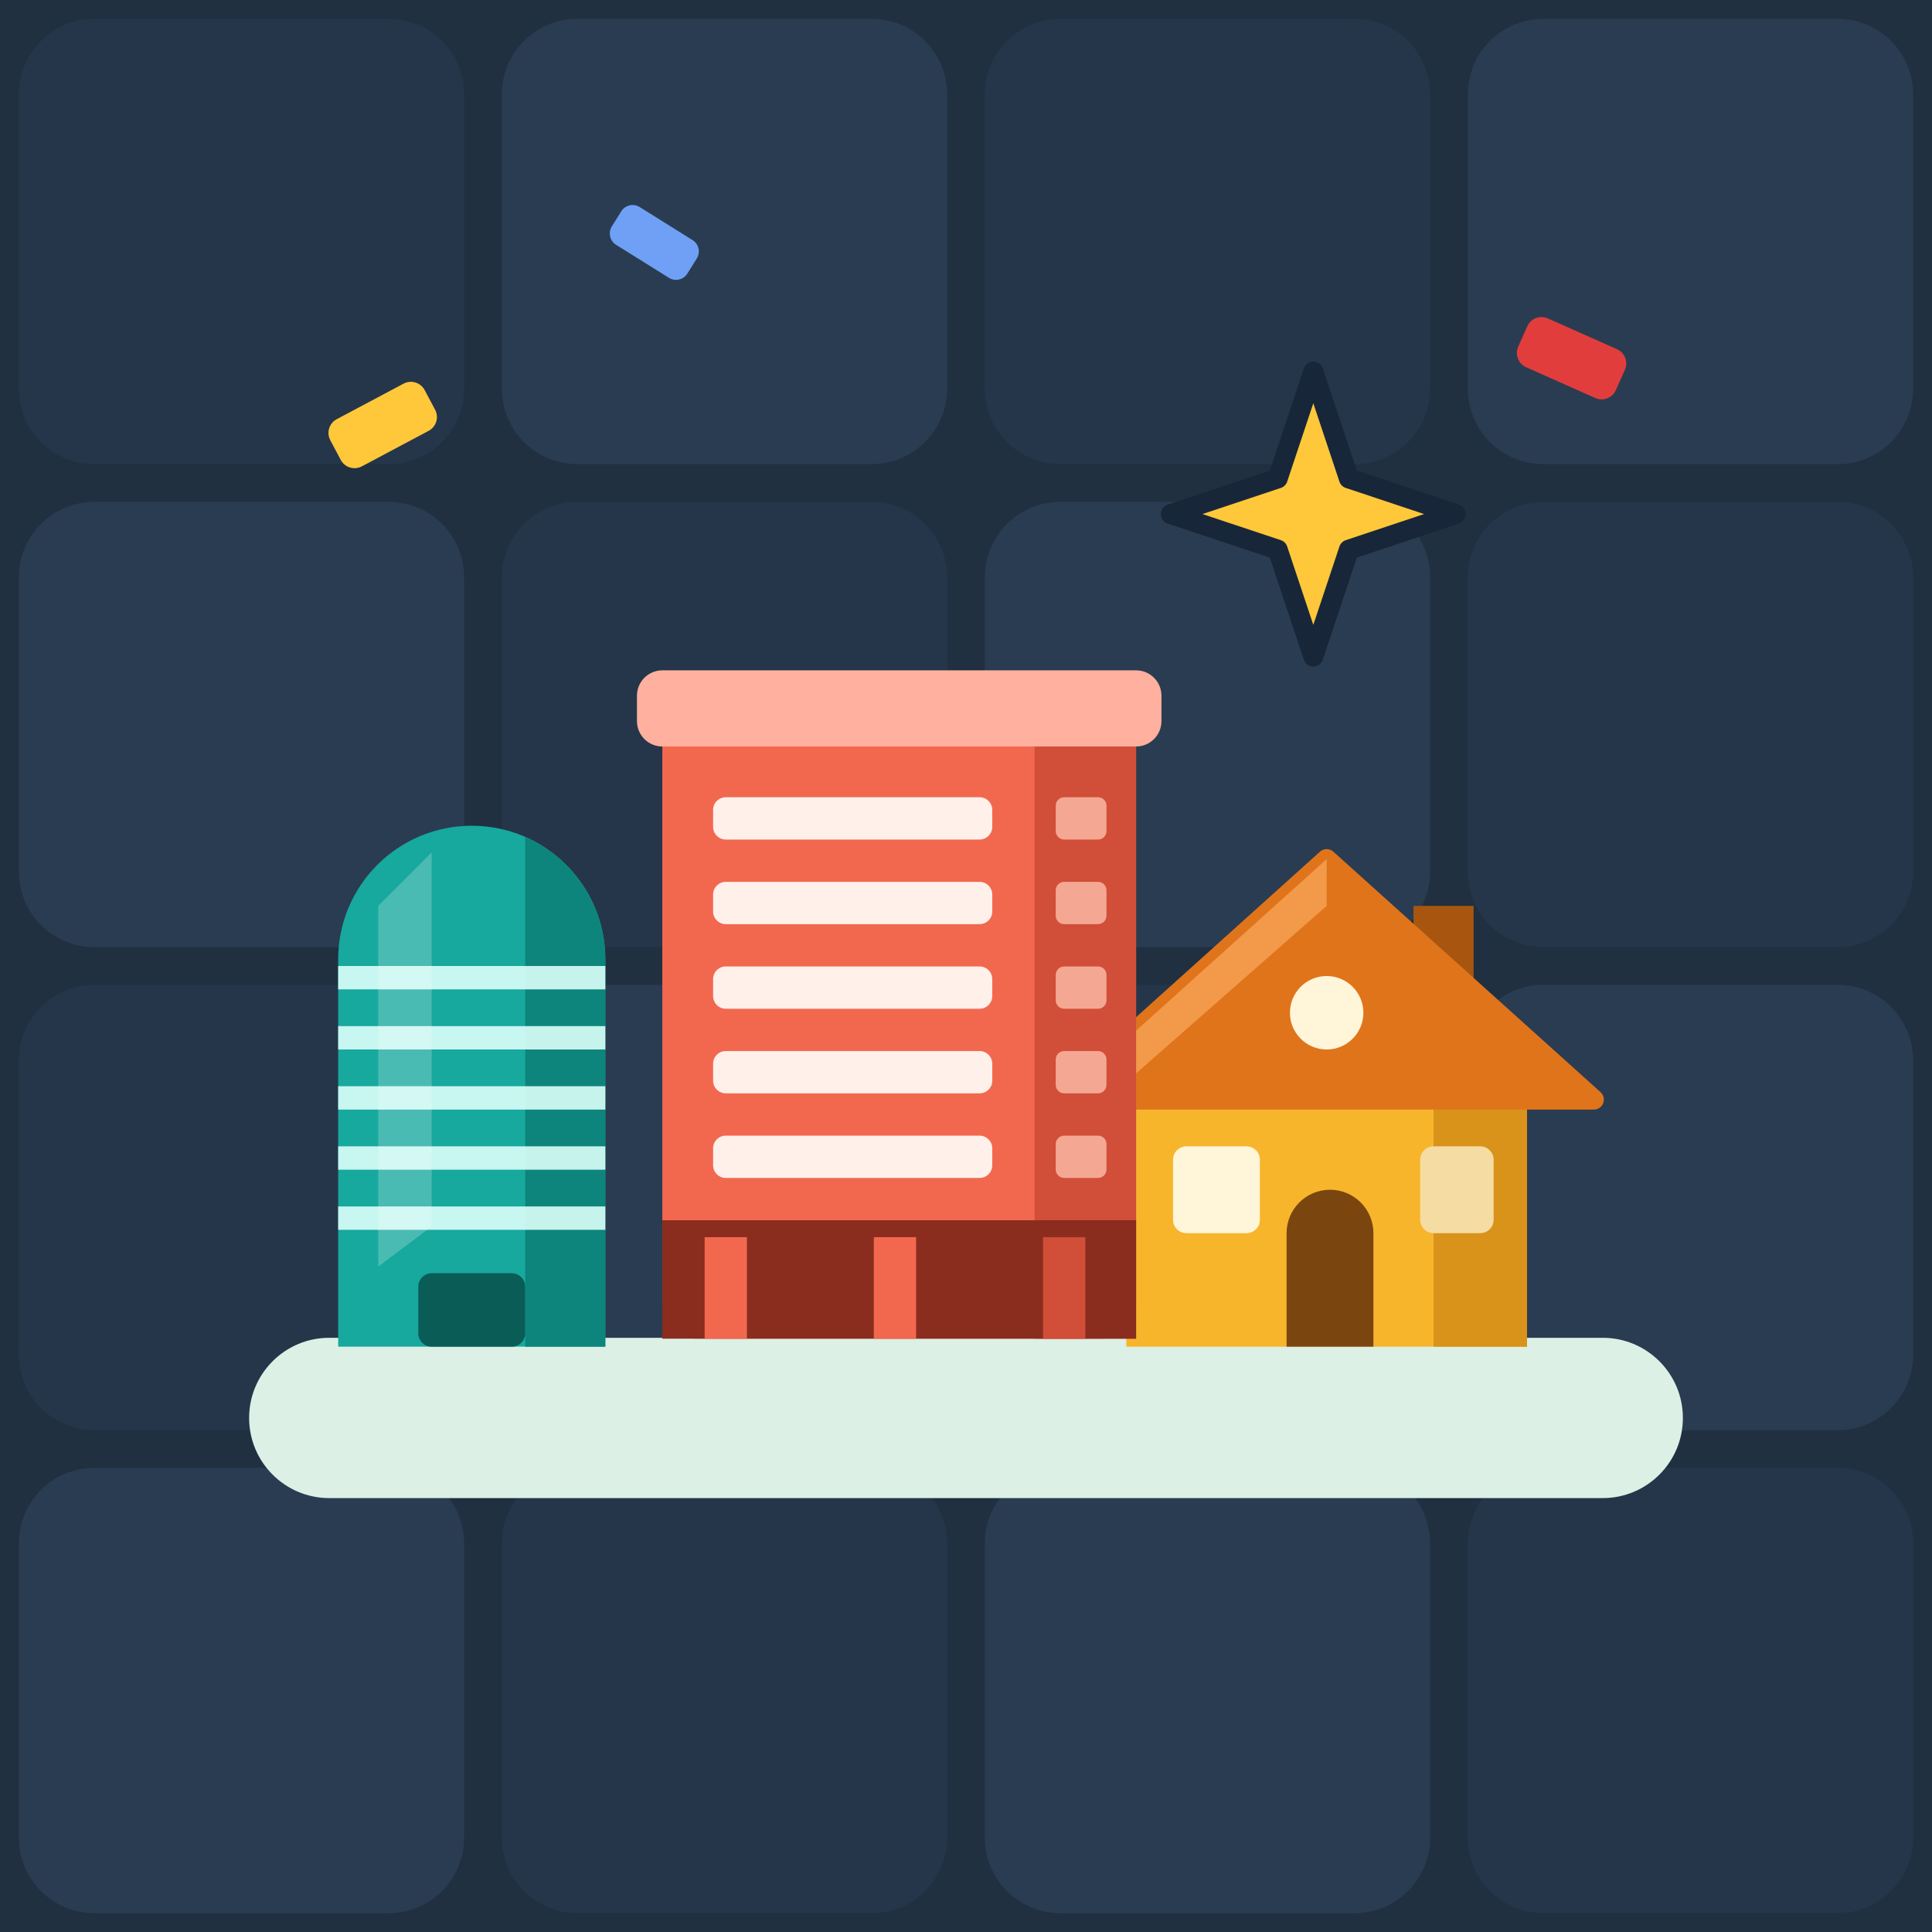
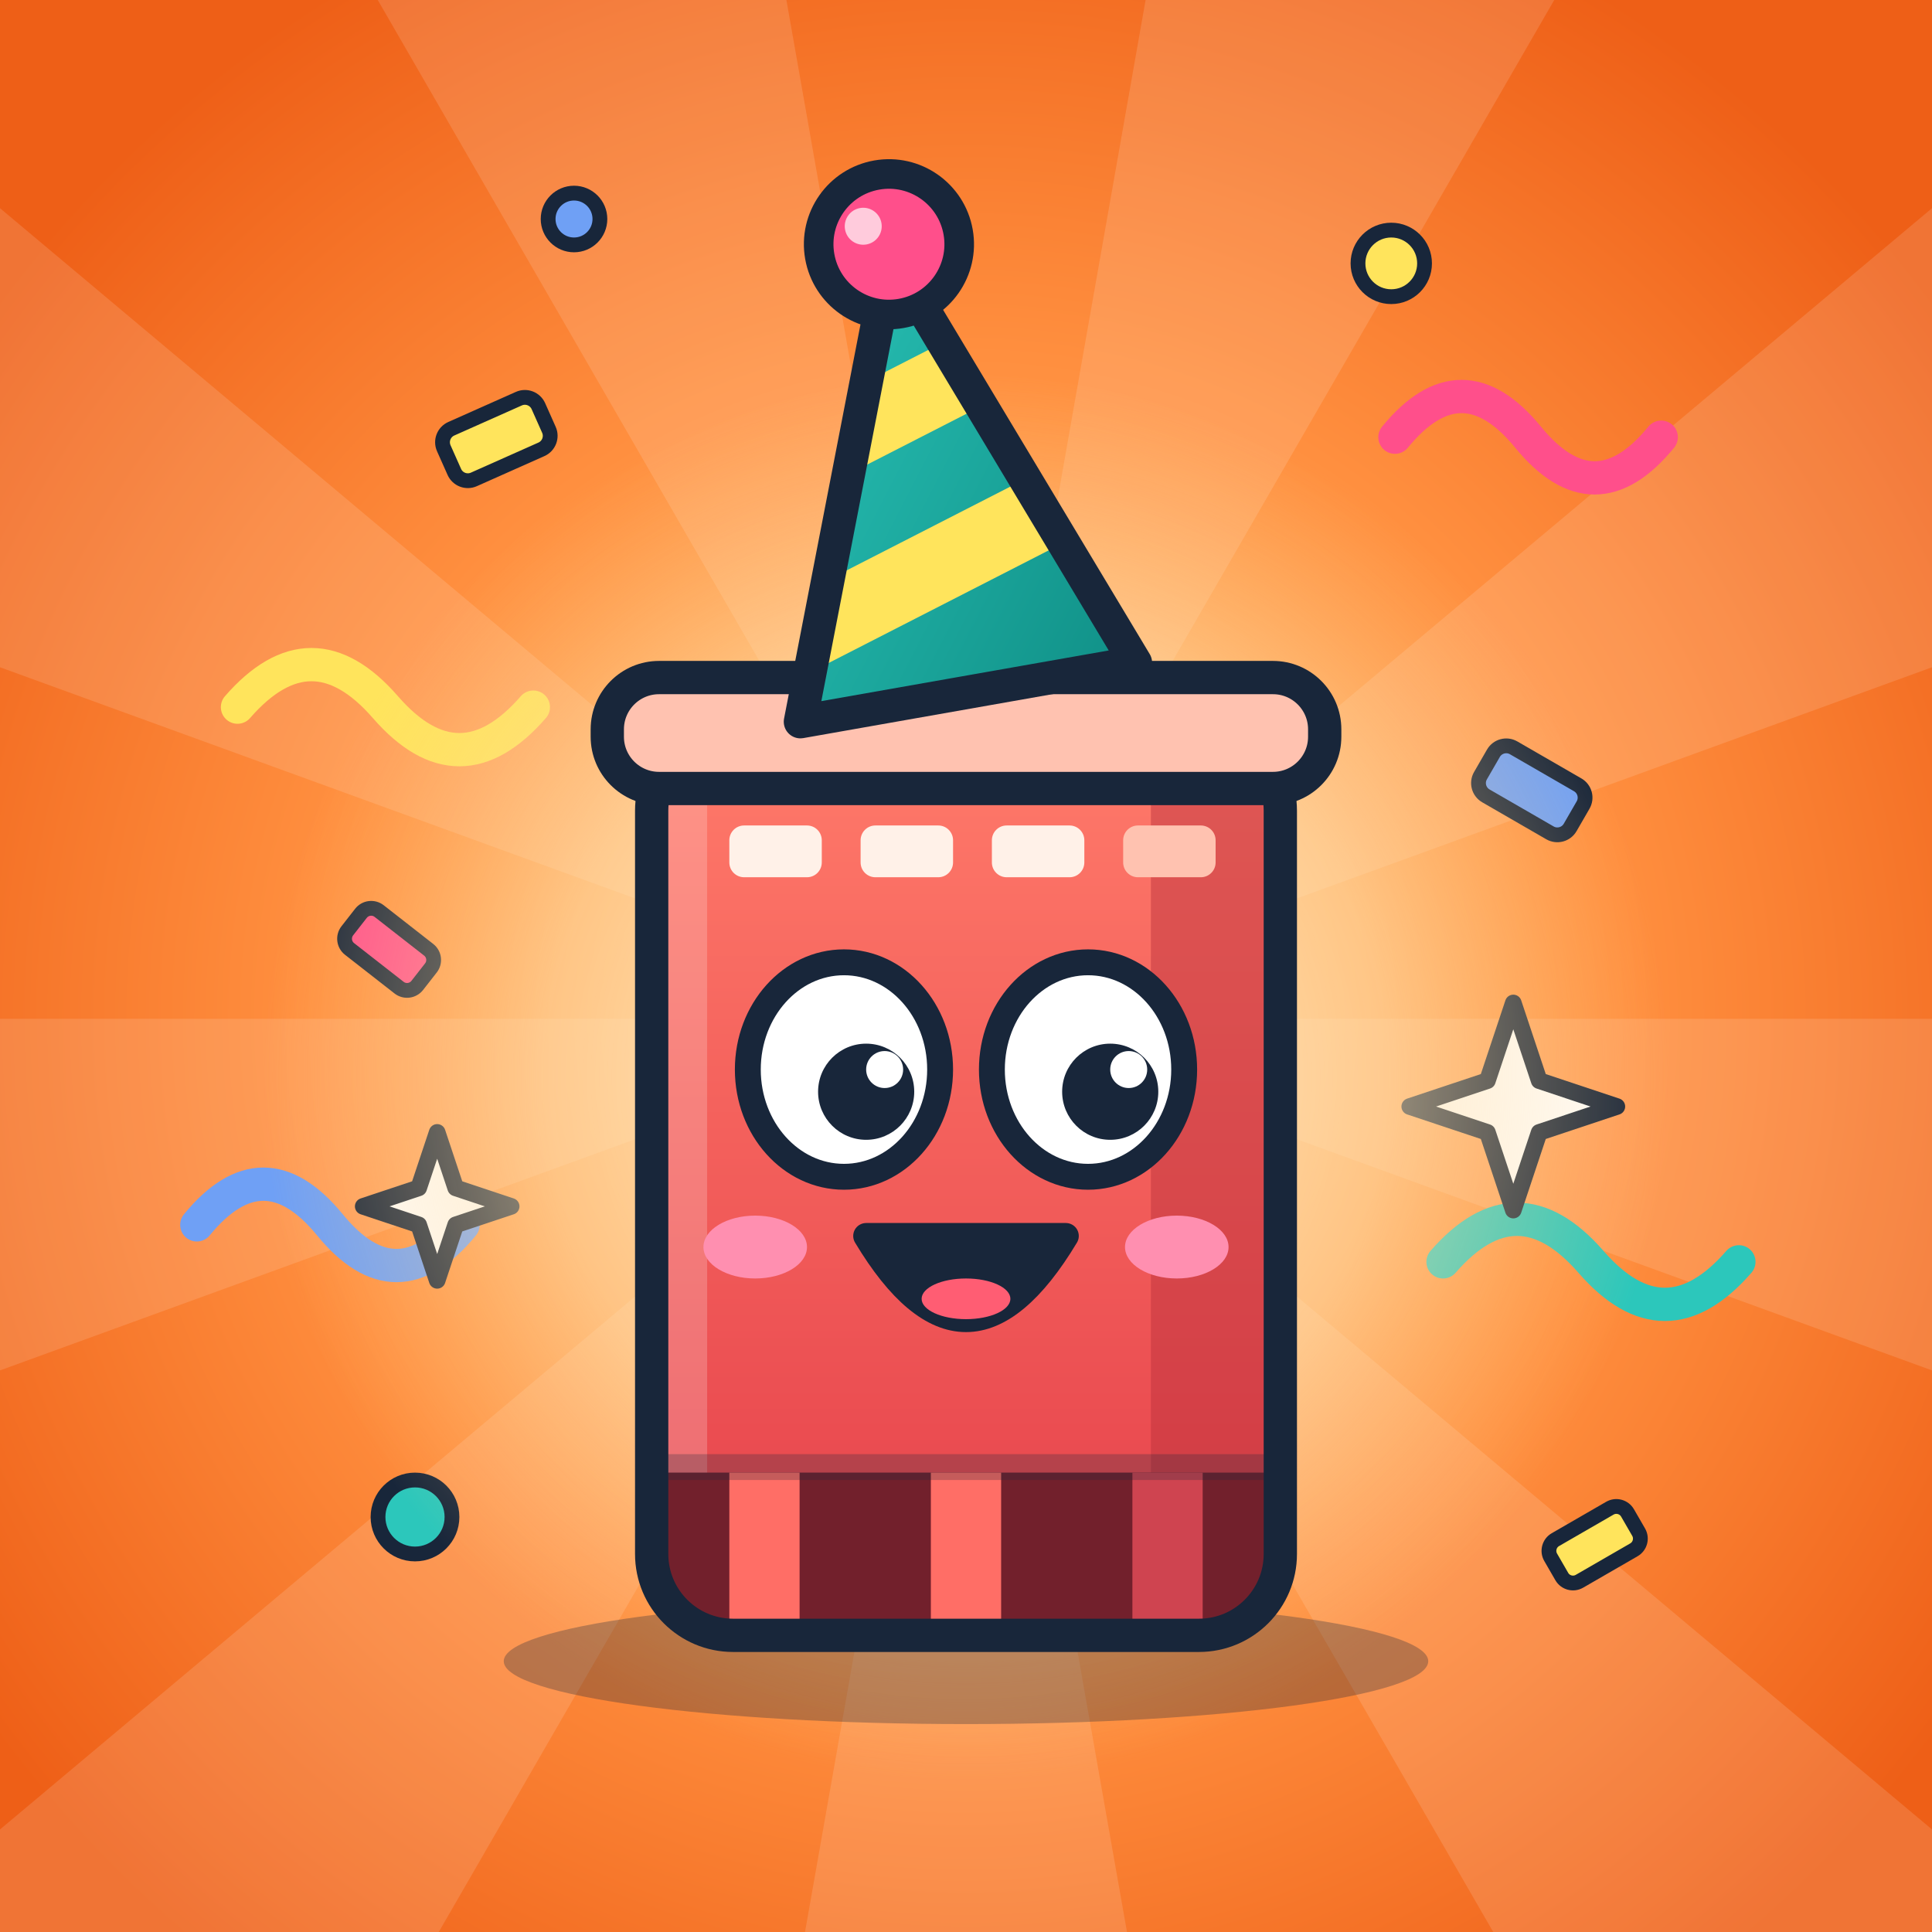
<svg xmlns="http://www.w3.org/2000/svg" viewBox="0 0 1024 1024" width="1024" height="1024">
  <defs>
-     <symbol id="hdb" viewBox="0 0 100 100">
-       <rect x="22" y="14" width="56" height="74" rx="4" fill="#F2684F" />
-       <path d="M66 14 H74 A4 4 0 0 1 78 18 V88 H66 Z" fill="#D14E38" />
-       <rect x="19" y="9" width="62" height="9" rx="3" fill="#FFB09E" />
-       <g fill="#FFF0EA">
-         <rect x="28" y="24" width="33" height="5" rx="1.5" />
-         <rect x="28" y="34" width="33" height="5" rx="1.5" />
-         <rect x="28" y="44" width="33" height="5" rx="1.5" />
-         <rect x="28" y="54" width="33" height="5" rx="1.5" />
-         <rect x="28" y="64" width="33" height="5" rx="1.5" />
-       </g>
-       <g fill="#F4A893">
-         <rect x="68.5" y="24" width="6" height="5" rx="1" />
-         <rect x="68.5" y="34" width="6" height="5" rx="1" />
-         <rect x="68.5" y="44" width="6" height="5" rx="1" />
-         <rect x="68.5" y="54" width="6" height="5" rx="1" />
-         <rect x="68.5" y="64" width="6" height="5" rx="1" />
-       </g>
-       <rect x="22" y="74" width="56" height="14" fill="#8A2C1E" />
-       <g fill="#F2684F">
-         <rect x="27" y="76" width="5" height="12" />
-         <rect x="47" y="76" width="5" height="12" />
-       </g>
-       <rect x="67" y="76" width="5" height="12" fill="#D14E38" />
-     </symbol>
-     <symbol id="condo" viewBox="0 0 100 100">
-       <path d="M30 88 V30 A20 20 0 0 1 70 30 V88 Z" fill="#17A89E" />
-       <path d="M58 88 V11.7 A20 20 0 0 1 70 30 V88 Z" fill="#0D857C" />
-       <g fill="#DBFFFA" opacity=".9">
-         <rect x="30" y="31" width="40" height="3.5" />
-         <rect x="30" y="40" width="40" height="3.5" />
-         <rect x="30" y="49" width="40" height="3.5" />
-         <rect x="30" y="58" width="40" height="3.5" />
-         <rect x="30" y="67" width="40" height="3.5" />
-       </g>
-       <path d="M36 22 L44 14 L44 70 L36 76 Z" fill="#fff" opacity=".22" />
-       <rect x="42" y="77" width="16" height="11" rx="2" fill="#0A5C56" />
-     </symbol>
-     <symbol id="house" viewBox="0 0 100 100">
-       <rect x="63" y="22" width="9" height="18" fill="#A8560F" />
-       <rect x="20" y="46" width="60" height="42" fill="#F7B52C" />
-       <rect x="66" y="46" width="14" height="42" fill="#D9921A" />
-       <path d="M10 51 L50 15 L90 51 Z" fill="#E0741B" stroke="#E0741B" stroke-width="3" stroke-linejoin="round" />
-       <path d="M10 51 L50 15 L50 22 L17 51 Z" fill="#F29A4A" />
-       <circle cx="50" cy="38" r="5.5" fill="#FFF5D9" />
-       <rect x="27" y="58" width="13" height="13" rx="2" fill="#FFF5D9" />
-       <rect x="64" y="58" width="11" height="13" rx="2" fill="#F5DCA2" />
-       <path d="M44 88 V71 A6.5 6.5 0 0 1 57 71 V88 Z" fill="#7B4510" />
-     </symbol>
+     <radialGradient id="bg" cx="512" cy="540" r="640" gradientUnits="userSpaceOnUse">
+       <stop offset="0" stop-color="#FFC16E" />
+       <stop offset=".55" stop-color="#FF8F3F" />
+       <stop offset="1" stop-color="#EE5F17" />
+     </radialGradient>
+     <linearGradient id="coral" x1="0" y1="0" x2="0" y2="1">
+       <stop offset="0" stop-color="#FF7A6A" />
+       <stop offset="1" stop-color="#E5404A" />
+     </linearGradient>
+     <linearGradient id="hat" x1="0" y1="0" x2="1" y2="1">
+       <stop offset="0" stop-color="#2CC7BB" />
+       <stop offset="1" stop-color="#109087" />
+     </linearGradient>
+     <radialGradient id="glow" cx="512" cy="560" r="380" gradientUnits="userSpaceOnUse">
+       <stop offset="0" stop-color="#FFF4DC" stop-opacity=".95" />
+       <stop offset=".6" stop-color="#FFE2B0" stop-opacity=".55" />
+       <stop offset="1" stop-color="#FFD08A" stop-opacity="0" />
+     </radialGradient>
+     <clipPath id="body">
+       <rect x="342" y="372" width="340" height="490" rx="44" />
+     </clipPath>
+     <clipPath id="cone">
+       <path d="M420 352 L512 112 L604 352 Z" />
+     </clipPath>
  </defs>
  <g>
-     <rect width="1024" height="1024" fill="#203041" />
-     <rect x="10" y="10" width="236" height="236" rx="40" fill="#25364A" />
-     <rect x="266" y="10" width="236" height="236" rx="40" fill="#2A3C51" />
-     <rect x="522" y="10" width="236" height="236" rx="40" fill="#25364A" />
-     <rect x="778" y="10" width="236" height="236" rx="40" fill="#2A3C51" />
-     <rect x="10" y="266" width="236" height="236" rx="40" fill="#2A3C51" />
-     <rect x="266" y="266" width="236" height="236" rx="40" fill="#25364A" />
-     <rect x="522" y="266" width="236" height="236" rx="40" fill="#2A3C51" />
-     <rect x="778" y="266" width="236" height="236" rx="40" fill="#25364A" />
-     <rect x="10" y="522" width="236" height="236" rx="40" fill="#25364A" />
-     <rect x="266" y="522" width="236" height="236" rx="40" fill="#2A3C51" />
-     <rect x="522" y="522" width="236" height="236" rx="40" fill="#25364A" />
-     <rect x="778" y="522" width="236" height="236" rx="40" fill="#2A3C51" />
-     <rect x="10" y="778" width="236" height="236" rx="40" fill="#2A3C51" />
-     <rect x="266" y="778" width="236" height="236" rx="40" fill="#25364A" />
-     <rect x="522" y="778" width="236" height="236" rx="40" fill="#2A3C51" />
-     <rect x="778" y="778" width="236" height="236" rx="40" fill="#25364A" />
+     <rect width="1024" height="1024" fill="url(#bg)" />
+     <g fill="#FFFFFF" opacity=".13">
+       <path d="M512 540 L1512.0 540.0 L1451.7 882.0 Z" />
+       <path d="M512 540 L1278.0 1182.8 L1012.0 1406.0 Z" />
+       <path d="M512 540 L685.6 1524.8 L338.4 1524.8 Z" />
+       <path d="M512 540 L12.0 1406.0 L-254.0 1182.8 Z" />
+       <path d="M512 540 L-427.7 882.0 L-488.0 540.0 Z" />
+       <path d="M512 540 L-427.7 198.0 L-254.0 -102.8 Z" />
+       <path d="M512 540 L12.0 -326.0 L338.4 -444.8 Z" />
+       <path d="M512 540 L685.6 -444.8 L1012.0 -326.0 Z" />
+       <path d="M512 540 L1278.0 -102.8 L1451.7 198.0 Z" />
+     </g>
  </g>
-   <g transform="translate(512 512) scale(1.18) translate(-512 -585)">
+   <g transform="translate(512 512) scale(0.98) translate(-512 -500)">
    <g>
-       <rect x="226" y="330" width="48" height="24" rx="7" fill="#FFC83A" transform="rotate(-28 250 342)" />
-       <rect x="760" y="300" width="48" height="24" rx="7" fill="#E23D3D" transform="rotate(24 784 312)" />
-       <rect x="352" y="250" width="40" height="20" rx="6" fill="#6FA0F5" transform="rotate(32 372 260)" />
-       <rect x="190" y="752" width="644" height="72" rx="36" fill="#DDF0E5" />
-       <use href="#condo" x="140" y="492" width="300" height="300" />
-       <use href="#house" x="524" y="492" width="300" height="300" />
-       <use href="#hdb" x="292" y="418" width="380" height="380" />
-       <path d="M668 318 L684 366 L732 382 L684 398 L668 446 L652 398 L604 382 L652 366 Z" fill="#FFC83A" stroke="#18263A" stroke-width="9" stroke-linejoin="round" />
+       <g fill="none" stroke-width="18" stroke-linecap="round">
+         <path d="M118 360 q 40 -46 80 0 t 80 0" stroke="#FFE45C" />
+         <path d="M744 214 q 36 -44 72 0 t 72 0" stroke="#FF4F8B" />
+         <path d="M770 660 q 40 -46 80 0 t 80 0" stroke="#2CC7BB" />
+         <path d="M96 640 q 36 -44 72 0 t 72 0" stroke="#6FA0F5" />
+       </g>
+       <g stroke="#18263A" stroke-width="8" stroke-linejoin="round">
+         <rect x="230" y="200" width="56" height="30" rx="8" fill="#FFE45C" transform="rotate(-24 258 215)" />
+         <rect x="790" y="390" width="56" height="30" rx="8" fill="#6FA0F5" transform="rotate(30 818 405)" />
+         <rect x="176" y="478" width="48" height="26" rx="7" fill="#FF4F8B" transform="rotate(38 200 491)" />
+         <rect x="828" y="800" width="48" height="26" rx="7" fill="#FFE45C" transform="rotate(-30 852 813)" />
+         <circle cx="214" cy="798" r="20" fill="#2CC7BB" />
+         <circle cx="742" cy="120" r="18" fill="#FFE45C" />
+         <circle cx="300" cy="96" r="14" fill="#6FA0F5" />
+       </g>
+       <g fill="#FFFFFF" stroke="#18263A" stroke-width="9" stroke-linejoin="round">
+         <path d="M808 520 L822 562 L864 576 L822 590 L808 632 L794 590 L752 576 L794 562 Z" />
+         <path d="M226 590 L236 620 L266 630 L236 640 L226 670 L216 640 L186 630 L216 620 Z" />
+       </g>
+       <circle cx="512" cy="560" r="380" fill="url(#glow)" />
+       <ellipse cx="512" cy="876" rx="250" ry="34" fill="#18263A" opacity=".3" />
+       <rect x="342" y="372" width="340" height="490" rx="44" fill="url(#coral)" />
+       <g clip-path="url(#body)">
+         <rect x="612" y="372" width="70" height="490" fill="#B92F3A" opacity=".45" />
+         <rect x="342" y="372" width="30" height="490" fill="#fff" opacity=".2" />
+         <g fill="#FFF1E8">
+           <rect x="384" y="424" width="50" height="28" rx="8" />
+           <rect x="455" y="424" width="50" height="28" rx="8" />
+           <rect x="526" y="424" width="50" height="28" rx="8" />
+         </g>
+         <rect x="597" y="424" width="50" height="28" rx="8" fill="#FFC2B0" />
+         <rect x="342" y="774" width="340" height="90" fill="#72202C" />
+         <g fill="#FF6E66">
+           <rect x="384" y="774" width="38" height="90" />
+           <rect x="493" y="774" width="38" height="90" />
+         </g>
+         <rect x="602" y="774" width="38" height="90" fill="#CF4450" />
+         <rect x="342" y="764" width="340" height="14" fill="#18263A" opacity=".25" />
+       </g>
+       <rect x="342" y="372" width="340" height="490" rx="44" fill="none" stroke="#18263A" stroke-width="18" />
+       <g stroke="#18263A" stroke-width="14">
+         <ellipse cx="446" cy="556" rx="52" ry="58" fill="#fff" />
+         <ellipse cx="578" cy="556" rx="52" ry="58" fill="#fff" />
+       </g>
+       <circle cx="458" cy="568" r="26" fill="#18263A" />
+       <circle cx="590" cy="568" r="26" fill="#18263A" />
+       <circle cx="468" cy="556" r="10" fill="#fff" />
+       <circle cx="600" cy="556" r="10" fill="#fff" />
+       <ellipse cx="398" cy="652" rx="28" ry="17" fill="#FF8FB0" />
+       <ellipse cx="626" cy="652" rx="28" ry="17" fill="#FF8FB0" />
+       <path d="M458 646 Q512 736 566 646 Z" fill="#18263A" stroke="#18263A" stroke-width="14" stroke-linejoin="round" />
+       <ellipse cx="512" cy="680" rx="24" ry="11" fill="#FF5D73" />
+       <rect x="318" y="344" width="388" height="60" rx="28" fill="#FFC2B0" stroke="#18263A" stroke-width="18" />
+       <g transform="rotate(-10 512 346)">
+         <path d="M420 352 L512 112 L604 352 Z" fill="url(#hat)" />
+         <g clip-path="url(#cone)" fill="#FFE45C">
+           <path d="M380 300 L640 220 L640 262 L380 342 Z" />
+           <path d="M380 210 L640 130 L640 172 L380 252 Z" />
+         </g>
+         <path d="M420 352 L512 112 L604 352 Z" fill="none" stroke="#18263A" stroke-width="18" stroke-linejoin="round" />
+         <circle cx="512" cy="106" r="38" fill="#FF4F8B" stroke="#18263A" stroke-width="16" />
+         <circle cx="500" cy="94" r="10" fill="#fff" opacity=".7" />
+       </g>
    </g>
  </g>
</svg>
